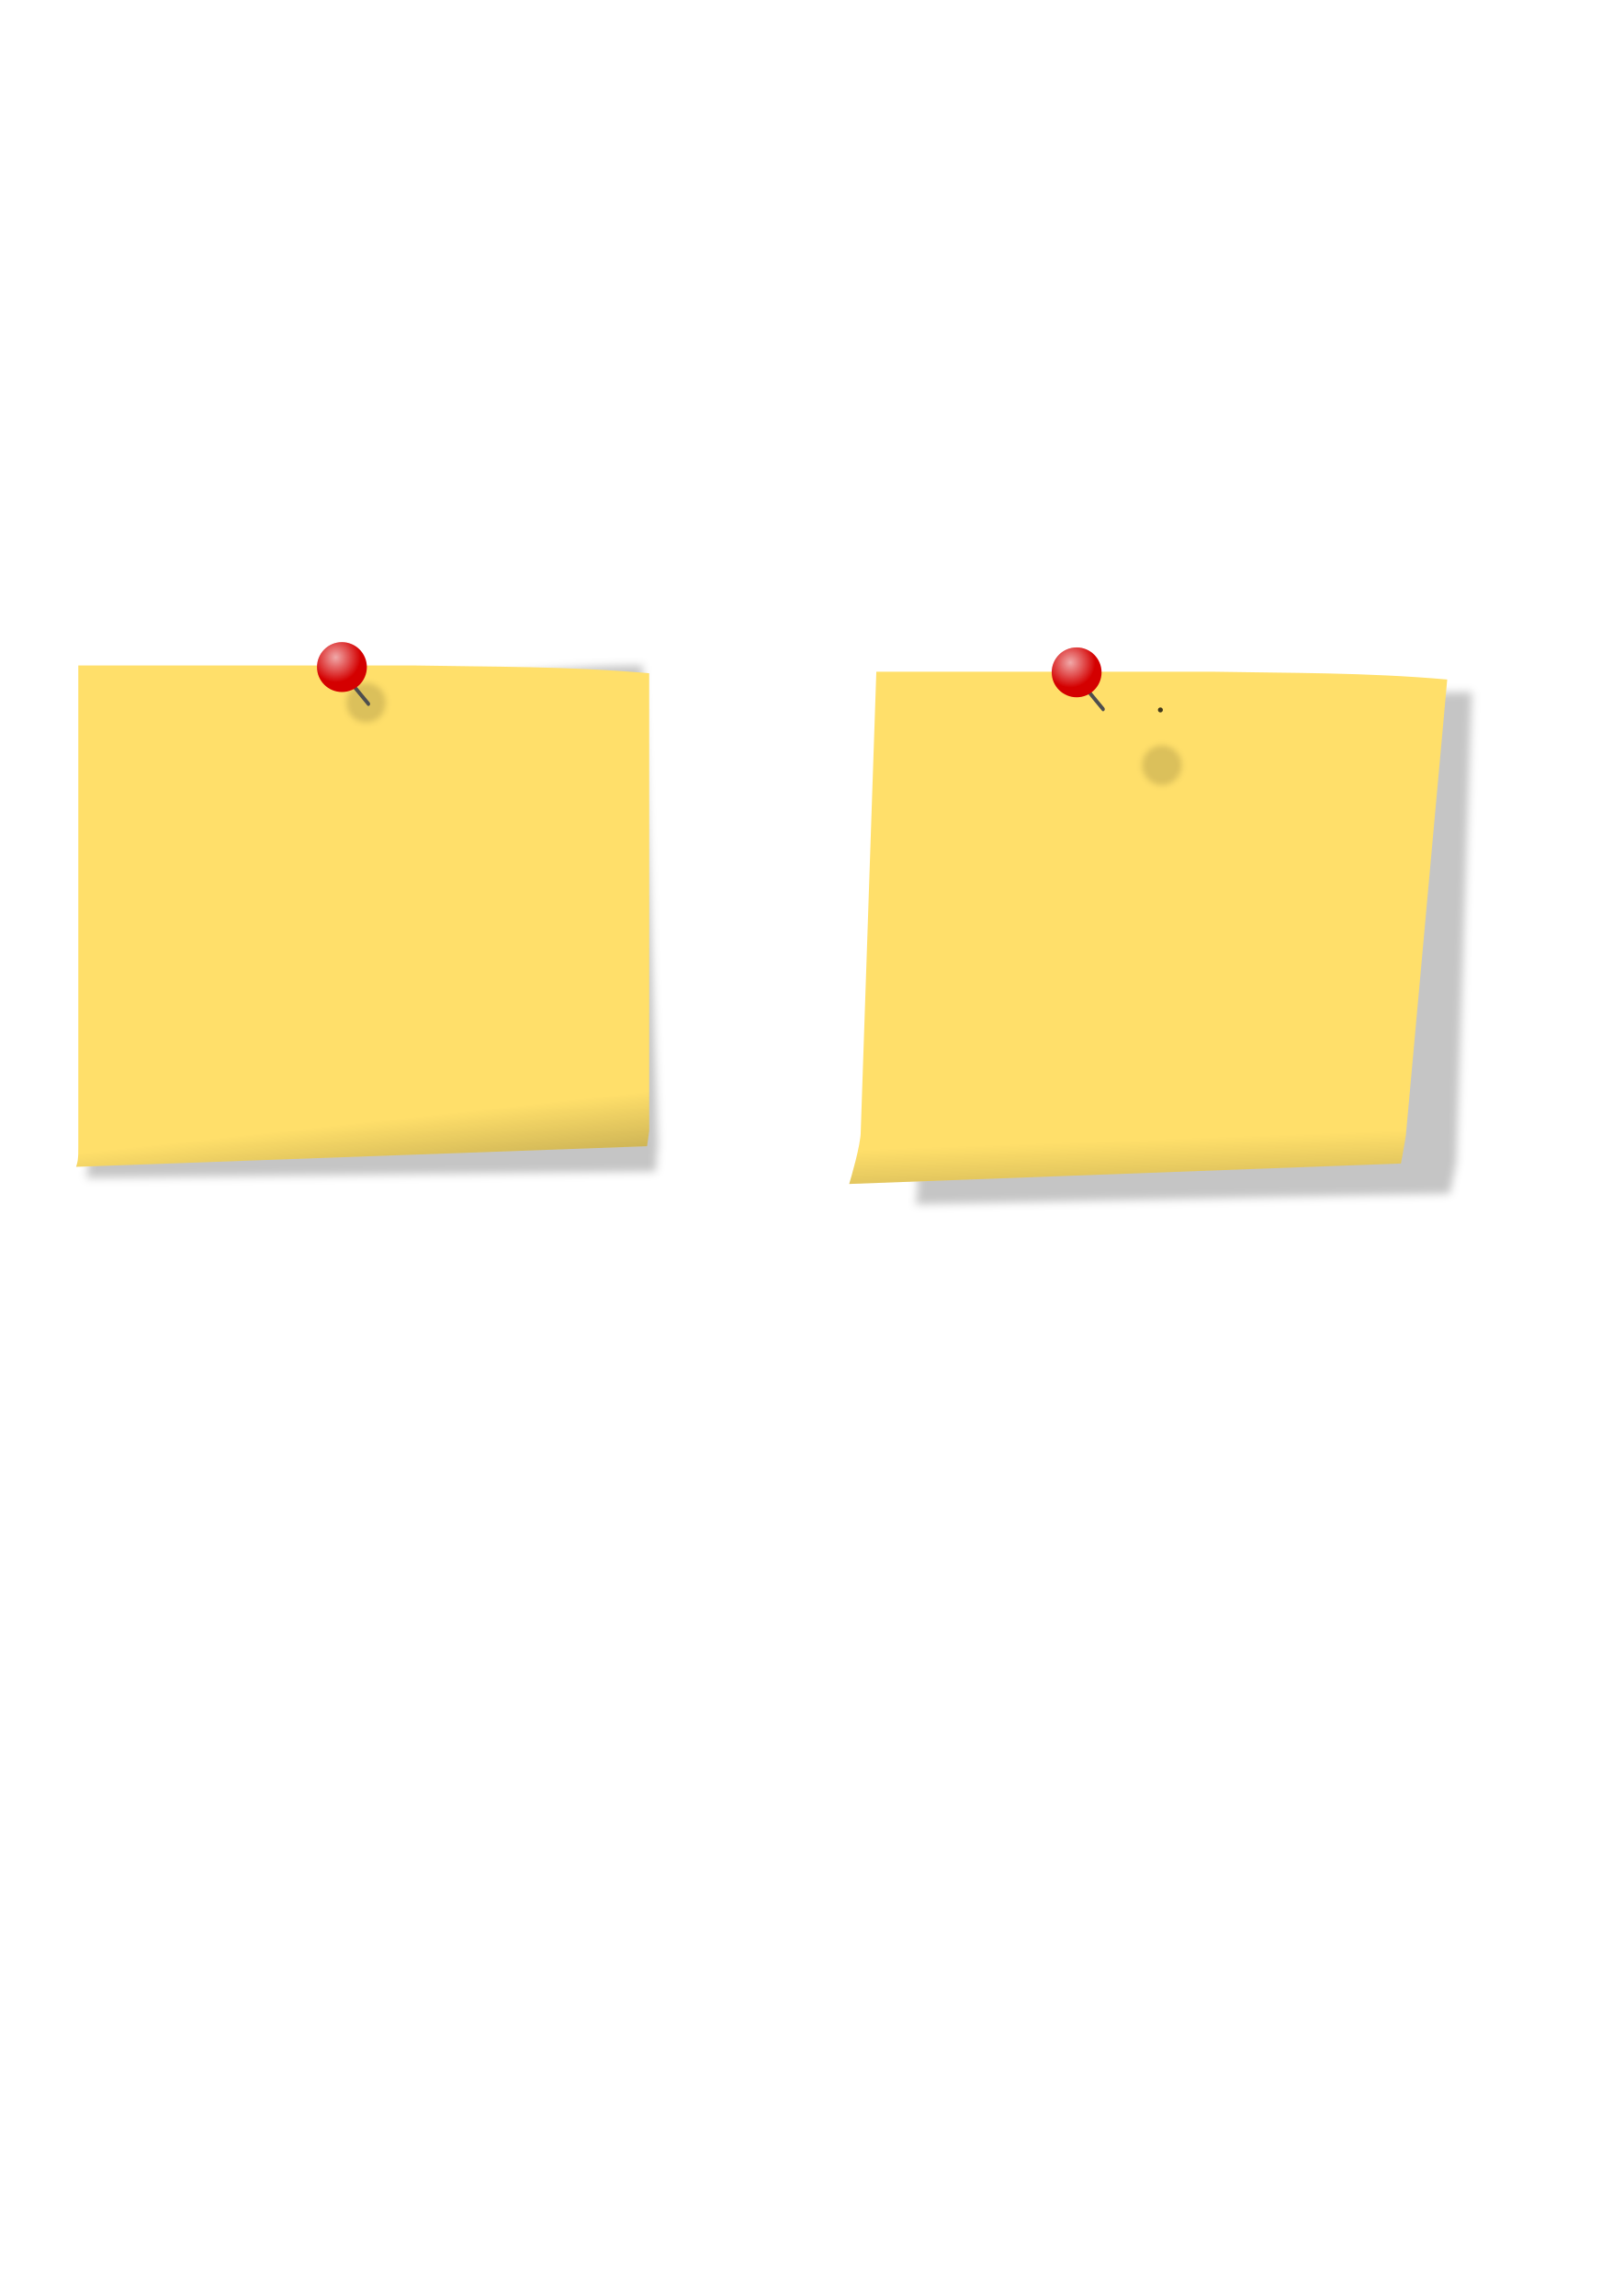
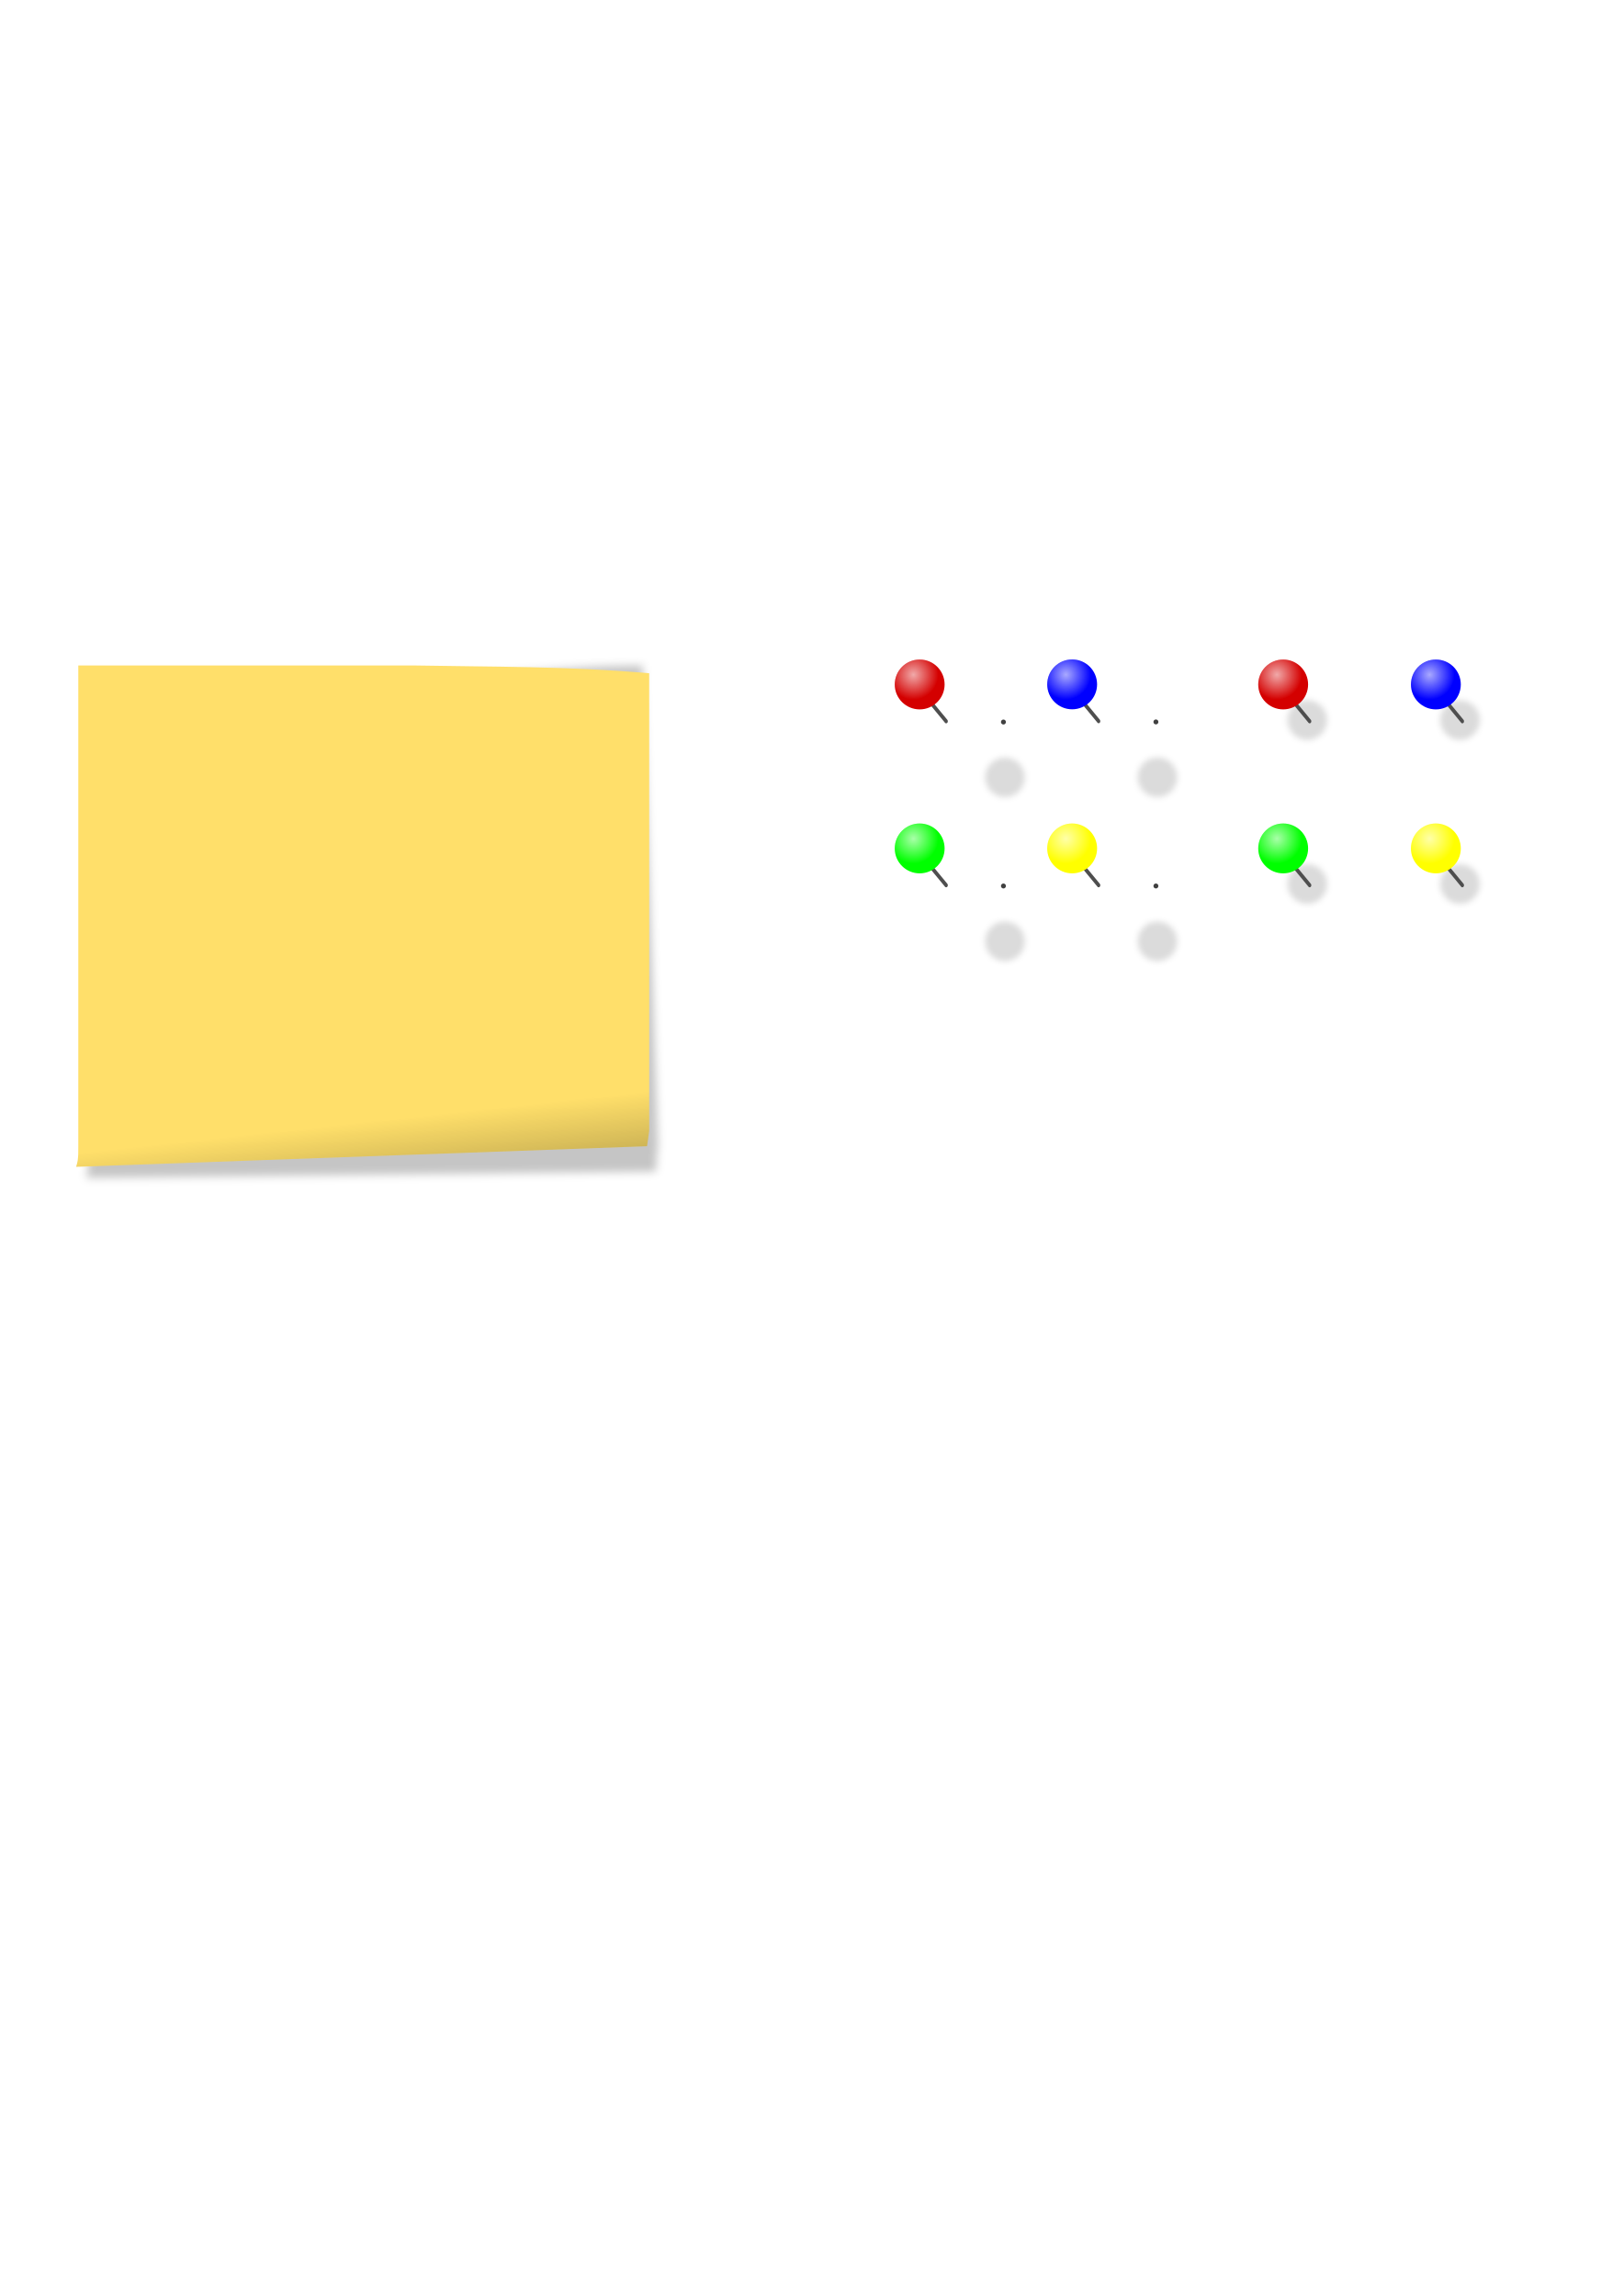
<svg xmlns="http://www.w3.org/2000/svg" xmlns:xlink="http://www.w3.org/1999/xlink" width="744.094" height="1052.362" id="svg2" version="1.1">
  <defs id="defs4">
-     <linearGradient id="linearGradient3811">
-       <stop style="stop-color:#000000;stop-opacity:1;" offset="0" id="stop3813" />
-       <stop style="stop-color:#000000;stop-opacity:0;" offset="1" id="stop3815" />
-     </linearGradient>
    <linearGradient id="linearGradient4049">
      <stop style="stop-color:#000000;stop-opacity:1;" offset="0" id="stop4051" />
      <stop style="stop-color:#000000;stop-opacity:0;" offset="1" id="stop4053" />
    </linearGradient>
    <linearGradient id="linearGradient3779">
      <stop style="stop-color:#ffffff;stop-opacity:1;" offset="0" id="stop3781" />
      <stop style="stop-color:#ffffff;stop-opacity:0;" offset="1" id="stop3783" />
    </linearGradient>
    <radialGradient xlink:href="#linearGradient3779" id="radialGradient3785" cx="420" cy="305.934" fx="420" fy="305.934" r="11.429" gradientUnits="userSpaceOnUse" />
    <clipPath clipPathUnits="userSpaceOnUse" id="clipPath3808">
      <path id="path3810" d="m 434.286,310.398 c 0,6.312 -5.117,11.429 -11.429,11.429 -6.312,0 -11.429,-5.117 -11.429,-11.429 0,-6.312 5.117,-11.429 11.429,-11.429 6.312,0 11.429,5.117 11.429,11.429 z" style="fill:#d40000;fill-opacity:1;stroke:#666666;stroke-width:0;stroke-linecap:round;stroke-linejoin:miter;stroke-miterlimit:4;stroke-opacity:1;stroke-dashoffset:0" />
    </clipPath>
    <filter id="filter3893" x="-0.186" width="1.373" y="-0.186" height="1.373">
      <feGaussianBlur stdDeviation="1.775" id="feGaussianBlur3895" />
    </filter>
    <radialGradient xlink:href="#linearGradient3779" id="radialGradient3901" gradientUnits="userSpaceOnUse" cx="420" cy="305.934" fx="420" fy="305.934" r="11.429" />
    <filter id="filter3997">
      <feGaussianBlur stdDeviation="2.112" id="feGaussianBlur3999" />
    </filter>
    <linearGradient xlink:href="#linearGradient4049" id="linearGradient4055" x1="456.429" y1="648.791" x2="442.143" y2="516.648" gradientUnits="userSpaceOnUse" gradientTransform="translate(-270.7143,-2.857143)" />
    <radialGradient xlink:href="#linearGradient3779" id="radialGradient3029" gradientUnits="userSpaceOnUse" cx="420" cy="305.934" fx="420" fy="305.934" r="11.429" />
-     <linearGradient xlink:href="#linearGradient3811" id="linearGradient3817" x1="526.429" y1="663.791" x2="521.429" y2="522.362" gradientUnits="userSpaceOnUse" />
+     <radialGradient xlink:href="#linearGradient3779" id="radialGradient3042" gradientUnits="userSpaceOnUse" cx="420" cy="305.934" fx="420" fy="305.934" r="11.429" />
+     <radialGradient xlink:href="#linearGradient3779" id="radialGradient3049" gradientUnits="userSpaceOnUse" cx="420" cy="305.934" fx="420" fy="305.934" r="11.429" />
+     <radialGradient xlink:href="#linearGradient3779" id="radialGradient3061" gradientUnits="userSpaceOnUse" cx="420" cy="305.934" fx="420" fy="305.934" r="11.429" />
+     <radialGradient xlink:href="#linearGradient3779" id="radialGradient3071" gradientUnits="userSpaceOnUse" cx="420" cy="305.934" fx="420" fy="305.934" r="11.429" />
+     <radialGradient xlink:href="#linearGradient3779" id="radialGradient3081" gradientUnits="userSpaceOnUse" cx="420" cy="305.934" fx="420" fy="305.934" r="11.429" />
+     <radialGradient xlink:href="#linearGradient3779" id="radialGradient3083" gradientUnits="userSpaceOnUse" cx="420" cy="305.934" fx="420" fy="305.934" r="11.429" />
+     <radialGradient xlink:href="#linearGradient3779" id="radialGradient3099" gradientUnits="userSpaceOnUse" cx="420" cy="305.934" fx="420" fy="305.934" r="11.429" />
+     <radialGradient xlink:href="#linearGradient3779" id="radialGradient3129" gradientUnits="userSpaceOnUse" cx="420" cy="305.934" fx="420" fy="305.934" r="11.429" />
+     <radialGradient xlink:href="#linearGradient3779" id="radialGradient3131" gradientUnits="userSpaceOnUse" cx="420" cy="305.934" fx="420" fy="305.934" r="11.429" />
+     <radialGradient xlink:href="#linearGradient3779" id="radialGradient3157" gradientUnits="userSpaceOnUse" cx="420" cy="305.934" fx="420" fy="305.934" r="11.429" />
+     <radialGradient xlink:href="#linearGradient3779" id="radialGradient3161" gradientUnits="userSpaceOnUse" cx="420" cy="305.934" fx="420" fy="305.934" r="11.429" />
+     <radialGradient xlink:href="#linearGradient3779" id="radialGradient3165" gradientUnits="userSpaceOnUse" cx="420" cy="305.934" fx="420" fy="305.934" r="11.429" />
+     <radialGradient xlink:href="#linearGradient3779" id="radialGradient3227" gradientUnits="userSpaceOnUse" cx="420" cy="305.934" fx="420" fy="305.934" r="11.429" />
+     <radialGradient xlink:href="#linearGradient3779" id="radialGradient3229" gradientUnits="userSpaceOnUse" cx="420" cy="305.934" fx="420" fy="305.934" r="11.429" />
+     <radialGradient xlink:href="#linearGradient3779" id="radialGradient3231" gradientUnits="userSpaceOnUse" cx="420" cy="305.934" fx="420" fy="305.934" r="11.429" />
+     <radialGradient xlink:href="#linearGradient3779" id="radialGradient3233" gradientUnits="userSpaceOnUse" cx="420" cy="305.934" fx="420" fy="305.934" r="11.429" />
+     <radialGradient xlink:href="#linearGradient3779" id="radialGradient3235" gradientUnits="userSpaceOnUse" cx="420" cy="305.934" fx="420" fy="305.934" r="11.429" />
+     <radialGradient xlink:href="#linearGradient3779" id="radialGradient3237" gradientUnits="userSpaceOnUse" cx="420" cy="305.934" fx="420" fy="305.934" r="11.429" />
+     <radialGradient xlink:href="#linearGradient3779" id="radialGradient3253" gradientUnits="userSpaceOnUse" cx="420" cy="305.934" fx="420" fy="305.934" r="11.429" />
+     <radialGradient xlink:href="#linearGradient3779" id="radialGradient3255" gradientUnits="userSpaceOnUse" cx="420" cy="305.934" fx="420" fy="305.934" r="11.429" />
  </defs>
  <g id="layer1">
-     <path id="path3903" d="m 40.425,310.069 0,220.723 c 0.079,5.932 -0.363,6.962 -1.01,9.073 l 261.12,-2.884 c 0.337,-2.104 0.168,-6.444 1.01,-11.745 l -7.071,-220.182 c -44.014,0.227 -64.627,5.672 -99.928,5.015 z" style="fill:#000000;fill-opacity:0.229;stroke:#666666;stroke-width:0;stroke-linecap:round;stroke-linejoin:miter;stroke-miterlimit:4;stroke-opacity:1;stroke-dashoffset:0;filter:url(#filter3997)" />
-     <path style="fill:#ffdf6a;fill-opacity:1;stroke:#666666;stroke-width:0;stroke-linecap:round;stroke-linejoin:miter;stroke-miterlimit:4;stroke-opacity:1;stroke-dashoffset:0" d="m 35.879,305.018 0,220.723 c 0.079,5.932 -0.363,6.962 -1.01,9.073 l 261.625,-9.45 c 0.337,-2.104 0.673,-4.424 1.01,-7.199 l 0,-209.576 C 259.551,305.281 225.301,305.675 190,305.018 z" id="rect2985" />
-     <path id="path3831" d="m 449.196,323.523 c 0,6.312 -5.117,11.429 -11.429,11.429 -6.312,0 -11.429,-5.117 -11.429,-11.429 0,-6.312 5.117,-11.429 11.429,-11.429 6.312,0 11.429,5.117 11.429,11.429 z" style="fill:#000000;fill-opacity:0.144;stroke:#666666;stroke-width:0;stroke-linecap:round;stroke-linejoin:miter;stroke-miterlimit:4;stroke-opacity:1;stroke-dashoffset:0;filter:url(#filter3893)" transform="matrix(0.7903964,0,0,0.7903964,-178.2423,66.383)" />
-     <path style="fill:#4e4e4e;fill-opacity:1;stroke:#666666;stroke-width:0;stroke-linecap:round;stroke-linejoin:miter;stroke-miterlimit:4;stroke-opacity:1;stroke-dashoffset:0" d="m 158.175,308.357 -1.09,1.346 11.097,13.458 c 0.036,0.066 0.079,0.124 0.127,0.176 0.138,0.149 0.328,0.243 0.527,0.243 0.43,0 0.763,-0.426 0.763,-0.949 0,-0.249 -0.07,-0.471 -0.2,-0.64 l -0.018,-0.022 -11.206,-13.613 z" id="path3814" />
-     <g id="g3897" transform="translate(-263.3036,-0.1785715)">
-       <path id="path3763" d="m 431.429,305.934 c 0,6.312 -5.117,11.429 -11.429,11.429 -6.312,0 -11.429,-5.117 -11.429,-11.429 0,-6.312 5.117,-11.429 11.429,-11.429 6.312,0 11.429,5.117 11.429,11.429 z" style="fill:#d40000;fill-opacity:1;stroke:#666666;stroke-width:0;stroke-linecap:round;stroke-linejoin:miter;stroke-miterlimit:4;stroke-opacity:1;stroke-dashoffset:0" />
-       <path clip-path="url(#clipPath3808)" transform="translate(-2.857143,-4.464286)" id="path3777" d="m 431.429,305.934 c 0,6.312 -5.117,11.429 -11.429,11.429 -6.312,0 -11.429,-5.117 -11.429,-11.429 0,-6.312 5.117,-11.429 11.429,-11.429 6.312,0 11.429,5.117 11.429,11.429 z" style="opacity:0.662;fill:url(#radialGradient3901);fill-opacity:1;stroke:#666666;stroke-width:0;stroke-linecap:round;stroke-linejoin:miter;stroke-miterlimit:4;stroke-opacity:1;stroke-dashoffset:0" />
+     <g id="g3174" transform="translate(187.8902,-7.190977)">
+       <path transform="matrix(0.7903964,0,0,0.7903964,65.20448,81.53528)" style="fill:#000000;fill-opacity:0.144;stroke:#666666;stroke-width:0;stroke-linecap:round;stroke-linejoin:miter;stroke-miterlimit:4;stroke-opacity:1;stroke-dashoffset:0;filter:url(#filter3893)" d="m 449.196,323.523 c 0,6.312 -5.117,11.429 -11.429,11.429 -6.312,0 -11.429,-5.117 -11.429,-11.429 0,-6.312 5.117,-11.429 11.429,-11.429 6.312,0 11.429,5.117 11.429,11.429 z" id="path3831" />
+       <path id="path3814" d="m 401.621,323.509 -1.09,1.346 11.097,13.458 c 0.036,0.066 0.079,0.124 0.127,0.176 0.138,0.149 0.328,0.243 0.527,0.243 0.43,0 0.763,-0.426 0.763,-0.949 0,-0.249 -0.07,-0.471 -0.2,-0.64 l -0.018,-0.022 -11.206,-13.613 z" style="fill:#4e4e4e;fill-opacity:1;stroke:#666666;stroke-width:0;stroke-linecap:round;stroke-linejoin:miter;stroke-miterlimit:4;stroke-opacity:1;stroke-dashoffset:0" />
+       <path id="path3763" d="m 411.572,320.907 c 0,6.312 -5.117,11.429 -11.429,11.429 -6.312,0 -11.429,-5.117 -11.429,-11.429 0,-6.312 5.117,-11.429 11.429,-11.429 6.312,0 11.429,5.117 11.429,11.429 z" style="fill:#d40000;fill-opacity:1;stroke:#666666;stroke-width:0;stroke-linecap:round;stroke-linejoin:miter;stroke-miterlimit:4;stroke-opacity:1;stroke-dashoffset:0" />
+       <path clip-path="url(#clipPath3808)" transform="translate(-22.71395,10.50943)" id="path3777" d="m 431.429,305.934 c 0,6.312 -5.117,11.429 -11.429,11.429 -6.312,0 -11.429,-5.117 -11.429,-11.429 0,-6.312 5.117,-11.429 11.429,-11.429 6.312,0 11.429,5.117 11.429,11.429 z" style="opacity:0.662;fill:url(#radialGradient3255);fill-opacity:1;stroke:#666666;stroke-width:0;stroke-linecap:round;stroke-linejoin:miter;stroke-miterlimit:4;stroke-opacity:1;stroke-dashoffset:0" />
    </g>
-     <path style="fill:url(#linearGradient4055);fill-opacity:1;stroke:#666666;stroke-width:0;stroke-linecap:round;stroke-linejoin:miter;stroke-miterlimit:4;stroke-opacity:1;stroke-dashoffset:0" d="m 35.879,498.799 0,26.938 c 0.079,5.932 -0.352,6.951 -1,9.062 l 261.625,-9.438 c 0.337,-2.104 0.663,-4.412 1,-7.188 l 0,-19.375 -261.625,0 z" id="path4001" />
-     <path style="fill:#000000;fill-opacity:0.229;stroke:#666666;stroke-width:0;stroke-linecap:round;stroke-linejoin:miter;stroke-miterlimit:4;stroke-opacity:1;stroke-dashoffset:0;filter:url(#filter3997)" d="m 420.425,322.212 0,220.723 c 0.079,5.932 -0.363,6.962 -1.01,9.073 l 244.957,-4.904 c 0.337,-2.104 2.189,-9.474 3.03,-14.775 l 7.071,-215.131 c -44.014,0.227 -64.627,5.672 -99.928,5.015 z" id="path3013" />
-     <path id="path3015" d="m 401.594,307.875 -7.143,210.723 c 0.079,5.932 -4.648,21.962 -5.296,24.073 l 252.851,-9.399 c 0.337,-2.104 1.936,-10.232 2.273,-13.008 l 18.94,-208.818 c -37.953,-3.309 -72.203,-2.914 -107.504,-3.571 z" style="fill:#ffdf6a;fill-opacity:1;stroke:#666666;stroke-width:0;stroke-linecap:round;stroke-linejoin:miter;stroke-miterlimit:4;stroke-opacity:1;stroke-dashoffset:0" />
-     <path transform="matrix(0.7903964,0,0,0.7903964,186.4619,95.05595)" style="fill:#000000;fill-opacity:0.144;stroke:#666666;stroke-width:0;stroke-linecap:round;stroke-linejoin:miter;stroke-miterlimit:4;stroke-opacity:1;stroke-dashoffset:0;filter:url(#filter3893)" d="m 449.196,323.523 c 0,6.312 -5.117,11.429 -11.429,11.429 -6.312,0 -11.429,-5.117 -11.429,-11.429 0,-6.312 5.117,-11.429 11.429,-11.429 6.312,0 11.429,5.117 11.429,11.429 z" id="path3017" />
-     <path id="path3019" d="m 494.869,310.775 -1.09,1.346 11.097,13.458 c 0.036,0.066 0.079,0.124 0.127,0.176 0.138,0.149 0.328,0.243 0.527,0.243 0.43,0 0.763,-0.426 0.763,-0.949 0,-0.249 -0.07,-0.471 -0.2,-0.64 l -0.018,-0.022 -11.206,-13.613 z" style="fill:#4e4e4e;fill-opacity:1;stroke:#666666;stroke-width:0;stroke-linecap:round;stroke-linejoin:miter;stroke-miterlimit:4;stroke-opacity:1;stroke-dashoffset:0" />
-     <g transform="translate(73.39114,2.239126)" id="g3021">
-       <path style="fill:#d40000;fill-opacity:1;stroke:#666666;stroke-width:0;stroke-linecap:round;stroke-linejoin:miter;stroke-miterlimit:4;stroke-opacity:1;stroke-dashoffset:0" d="m 431.429,305.934 c 0,6.312 -5.117,11.429 -11.429,11.429 -6.312,0 -11.429,-5.117 -11.429,-11.429 0,-6.312 5.117,-11.429 11.429,-11.429 6.312,0 11.429,5.117 11.429,11.429 z" id="path3023" />
-       <path style="opacity:0.662;fill:url(#radialGradient3029);fill-opacity:1;stroke:#666666;stroke-width:0;stroke-linecap:round;stroke-linejoin:miter;stroke-miterlimit:4;stroke-opacity:1;stroke-dashoffset:0" d="m 431.429,305.934 c 0,6.312 -5.117,11.429 -11.429,11.429 -6.312,0 -11.429,-5.117 -11.429,-11.429 0,-6.312 5.117,-11.429 11.429,-11.429 6.312,0 11.429,5.117 11.429,11.429 z" id="path3025" transform="translate(-2.857143,-4.464286)" clip-path="url(#clipPath3808)" />
+     <g id="g3169">
+       <path style="fill:#000000;fill-opacity:0.229;stroke:#666666;stroke-width:0;stroke-linecap:round;stroke-linejoin:miter;stroke-miterlimit:4;stroke-opacity:1;stroke-dashoffset:0;filter:url(#filter3997)" d="m 40.425,310.069 0,220.723 c 0.079,5.932 -0.363,6.962 -1.01,9.073 l 261.12,-2.884 c 0.337,-2.104 0.168,-6.444 1.01,-11.745 l -7.071,-220.182 c -44.014,0.227 -64.627,5.672 -99.928,5.015 z" id="path3903" />
+       <path id="rect2985" d="m 35.879,305.018 0,220.723 c 0.079,5.932 -0.363,6.962 -1.01,9.073 l 261.625,-9.45 c 0.337,-2.104 0.673,-4.424 1.01,-7.199 l 0,-209.576 C 259.551,305.281 225.301,305.675 190,305.018 z" style="fill:#ffdf6a;fill-opacity:1;stroke:#666666;stroke-width:0;stroke-linecap:round;stroke-linejoin:miter;stroke-miterlimit:4;stroke-opacity:1;stroke-dashoffset:0" />
+       <path id="path4001" d="m 35.879,498.799 0,26.938 c 0.079,5.932 -0.352,6.951 -1,9.062 l 261.625,-9.438 c 0.337,-2.104 0.663,-4.412 1,-7.188 l 0,-19.375 -261.625,0 z" style="fill:url(#linearGradient4055);fill-opacity:1;stroke:#666666;stroke-width:0;stroke-linecap:round;stroke-linejoin:miter;stroke-miterlimit:4;stroke-opacity:1;stroke-dashoffset:0" />
    </g>
-     <path style="fill:#000000;fill-opacity:0.75;stroke:#4e4e4e;stroke-width:0;stroke-linecap:round;stroke-linejoin:miter;stroke-miterlimit:4;stroke-opacity:1;stroke-dasharray:none;stroke-dashoffset:0" id="path3033" d="m 535.886,321.391 a 1.136,1.136 0 1 1 -2.273,0 1.136,1.136 0 1 1 2.273,0 z" transform="translate(-2.969543,4)" />
-     <path style="fill:url(#linearGradient3817);fill-opacity:1;stroke:#666666;stroke-width:0;stroke-linecap:round;stroke-linejoin:miter;stroke-miterlimit:4;stroke-opacity:1;stroke-dashoffset:0" d="M 395.219 495.219 L 394.438 518.594 C 394.516 524.525 389.804 540.545 389.156 542.656 L 642 533.281 C 642.337 531.177 643.945 523.026 644.281 520.25 L 646.562 495.219 L 395.219 495.219 z " id="path3803" />
+     <g id="g3198" transform="translate(-24.81615,-7.229863)">
+       <path id="path3017" d="m 449.196,323.523 c 0,6.312 -5.117,11.429 -11.429,11.429 -6.312,0 -11.429,-5.117 -11.429,-11.429 0,-6.312 5.117,-11.429 11.429,-11.429 6.312,0 11.429,5.117 11.429,11.429 z" style="fill:#000000;fill-opacity:0.144;stroke:#666666;stroke-width:0;stroke-linecap:round;stroke-linejoin:miter;stroke-miterlimit:4;stroke-opacity:1;stroke-dashoffset:0;filter:url(#filter3893)" transform="matrix(0.7903964,0,0,0.7903964,139.3432,107.8294)" />
+       <path style="fill:#4e4e4e;fill-opacity:1;stroke:#666666;stroke-width:0;stroke-linecap:round;stroke-linejoin:miter;stroke-miterlimit:4;stroke-opacity:1;stroke-dashoffset:0" d="m 447.751,323.548 -1.09,1.346 11.097,13.458 c 0.036,0.066 0.079,0.124 0.127,0.176 0.138,0.149 0.328,0.243 0.527,0.243 0.43,0 0.763,-0.426 0.763,-0.949 0,-0.249 -0.07,-0.471 -0.2,-0.64 l -0.018,-0.022 -11.206,-13.613 z" id="path3019" />
+       <g id="g3021" transform="translate(26.27247,15.01261)">
+         <path id="path3023" d="m 431.429,305.934 c 0,6.312 -5.117,11.429 -11.429,11.429 -6.312,0 -11.429,-5.117 -11.429,-11.429 0,-6.312 5.117,-11.429 11.429,-11.429 6.312,0 11.429,5.117 11.429,11.429 z" style="fill:#d40000;fill-opacity:1;stroke:#666666;stroke-width:0;stroke-linecap:round;stroke-linejoin:miter;stroke-miterlimit:4;stroke-opacity:1;stroke-dashoffset:0" />
+         <path clip-path="url(#clipPath3808)" transform="translate(-2.857143,-4.464286)" id="path3025" d="m 431.429,305.934 c 0,6.312 -5.117,11.429 -11.429,11.429 -6.312,0 -11.429,-5.117 -11.429,-11.429 0,-6.312 5.117,-11.429 11.429,-11.429 6.312,0 11.429,5.117 11.429,11.429 z" style="opacity:0.662;fill:url(#radialGradient3233);fill-opacity:1;stroke:#666666;stroke-width:0;stroke-linecap:round;stroke-linejoin:miter;stroke-miterlimit:4;stroke-opacity:1;stroke-dashoffset:0" />
+       </g>
+       <path transform="translate(-50.08821,16.77348)" d="m 535.886,321.391 c 0,0.628 -0.509,1.136 -1.136,1.136 -0.628,0 -1.136,-0.509 -1.136,-1.136 0,-0.628 0.509,-1.136 1.136,-1.136 0.628,0 1.136,0.509 1.136,1.136 z" id="path3033" style="fill:#000000;fill-opacity:0.75;stroke:#4e4e4e;stroke-width:0;stroke-linecap:round;stroke-linejoin:miter;stroke-miterlimit:4;stroke-opacity:1;stroke-dasharray:none;stroke-dashoffset:0" />
+     </g>
+     <g id="g3180" transform="translate(187.8902,27.96192)">
+       <path id="path3053" d="m 449.196,323.523 c 0,6.312 -5.117,11.429 -11.429,11.429 -6.312,0 -11.429,-5.117 -11.429,-11.429 0,-6.312 5.117,-11.429 11.429,-11.429 6.312,0 11.429,5.117 11.429,11.429 z" style="fill:#000000;fill-opacity:0.144;stroke:#666666;stroke-width:0;stroke-linecap:round;stroke-linejoin:miter;stroke-miterlimit:4;stroke-opacity:1;stroke-dashoffset:0;filter:url(#filter3893)" transform="matrix(0.7903964,0,0,0.7903964,65.20448,121.5353)" />
+       <path style="fill:#4e4e4e;fill-opacity:1;stroke:#666666;stroke-width:0;stroke-linecap:round;stroke-linejoin:miter;stroke-miterlimit:4;stroke-opacity:1;stroke-dashoffset:0" d="m 401.621,363.509 -1.09,1.346 11.097,13.458 c 0.036,0.066 0.079,0.124 0.127,0.176 0.138,0.149 0.328,0.243 0.527,0.243 0.43,0 0.763,-0.426 0.763,-0.949 0,-0.249 -0.07,-0.471 -0.2,-0.64 l -0.018,-0.022 -11.206,-13.613 z" id="path3055" />
+       <path style="fill:#00ff00;fill-opacity:1;stroke:#666666;stroke-width:0;stroke-linecap:round;stroke-linejoin:miter;stroke-miterlimit:4;stroke-opacity:1;stroke-dashoffset:0" d="m 411.572,360.907 c 0,6.312 -5.117,11.429 -11.429,11.429 -6.312,0 -11.429,-5.117 -11.429,-11.429 0,-6.312 5.117,-11.429 11.429,-11.429 6.312,0 11.429,5.117 11.429,11.429 z" id="path3057" />
+       <path style="opacity:0.662;fill:url(#radialGradient3253);fill-opacity:1;stroke:#666666;stroke-width:0;stroke-linecap:round;stroke-linejoin:miter;stroke-miterlimit:4;stroke-opacity:1;stroke-dashoffset:0" d="m 431.429,305.934 c 0,6.312 -5.117,11.429 -11.429,11.429 -6.312,0 -11.429,-5.117 -11.429,-11.429 0,-6.312 5.117,-11.429 11.429,-11.429 6.312,0 11.429,5.117 11.429,11.429 z" id="path3059" transform="translate(-22.71395,50.50943)" clip-path="url(#clipPath3808)" />
+     </g>
+     <g id="g3186" transform="translate(257.8712,-87.19097)">
+       <path transform="matrix(0.7903964,0,0,0.7903964,65.20448,161.5353)" style="fill:#000000;fill-opacity:0.144;stroke:#666666;stroke-width:0;stroke-linecap:round;stroke-linejoin:miter;stroke-miterlimit:4;stroke-opacity:1;stroke-dashoffset:0;filter:url(#filter3893)" d="m 449.196,323.523 c 0,6.312 -5.117,11.429 -11.429,11.429 -6.312,0 -11.429,-5.117 -11.429,-11.429 0,-6.312 5.117,-11.429 11.429,-11.429 6.312,0 11.429,5.117 11.429,11.429 z" id="path3063" />
+       <path id="path3065" d="m 401.621,403.509 -1.09,1.346 11.097,13.458 c 0.036,0.066 0.079,0.124 0.127,0.176 0.138,0.149 0.328,0.243 0.527,0.243 0.43,0 0.763,-0.426 0.763,-0.949 0,-0.249 -0.07,-0.471 -0.2,-0.64 l -0.018,-0.022 -11.206,-13.613 z" style="fill:#4e4e4e;fill-opacity:1;stroke:#666666;stroke-width:0;stroke-linecap:round;stroke-linejoin:miter;stroke-miterlimit:4;stroke-opacity:1;stroke-dashoffset:0" />
+       <path id="path3067" d="m 411.572,400.907 c 0,6.312 -5.117,11.429 -11.429,11.429 -6.312,0 -11.429,-5.117 -11.429,-11.429 0,-6.312 5.117,-11.429 11.429,-11.429 6.312,0 11.429,5.117 11.429,11.429 z" style="fill:#0000ff;fill-opacity:1;stroke:#666666;stroke-width:0;stroke-linecap:round;stroke-linejoin:miter;stroke-miterlimit:4;stroke-opacity:1;stroke-dashoffset:0" />
+       <path clip-path="url(#clipPath3808)" transform="translate(-22.71395,90.50943)" id="path3069" d="m 431.429,305.934 c 0,6.312 -5.117,11.429 -11.429,11.429 -6.312,0 -11.429,-5.117 -11.429,-11.429 0,-6.312 5.117,-11.429 11.429,-11.429 6.312,0 11.429,5.117 11.429,11.429 z" style="opacity:0.662;fill:url(#radialGradient3237);fill-opacity:1;stroke:#666666;stroke-width:0;stroke-linecap:round;stroke-linejoin:miter;stroke-miterlimit:4;stroke-opacity:1;stroke-dashoffset:0" />
+     </g>
+     <g id="g3192" transform="translate(257.8712,-52.03808)">
+       <path id="path3073" d="m 449.196,323.523 c 0,6.312 -5.117,11.429 -11.429,11.429 -6.312,0 -11.429,-5.117 -11.429,-11.429 0,-6.312 5.117,-11.429 11.429,-11.429 6.312,0 11.429,5.117 11.429,11.429 z" style="fill:#000000;fill-opacity:0.144;stroke:#666666;stroke-width:0;stroke-linecap:round;stroke-linejoin:miter;stroke-miterlimit:4;stroke-opacity:1;stroke-dashoffset:0;filter:url(#filter3893)" transform="matrix(0.7903964,0,0,0.7903964,65.20448,201.5353)" />
+       <path style="fill:#4e4e4e;fill-opacity:1;stroke:#666666;stroke-width:0;stroke-linecap:round;stroke-linejoin:miter;stroke-miterlimit:4;stroke-opacity:1;stroke-dashoffset:0" d="m 401.621,443.509 -1.09,1.346 11.097,13.458 c 0.036,0.066 0.079,0.124 0.127,0.176 0.138,0.149 0.328,0.243 0.527,0.243 0.43,0 0.763,-0.426 0.763,-0.949 0,-0.249 -0.07,-0.471 -0.2,-0.64 l -0.018,-0.022 -11.206,-13.613 z" id="path3075" />
+       <path style="fill:#ffff00;fill-opacity:1;stroke:#666666;stroke-width:0;stroke-linecap:round;stroke-linejoin:miter;stroke-miterlimit:4;stroke-opacity:1;stroke-dashoffset:0" d="m 411.572,440.907 c 0,6.312 -5.117,11.429 -11.429,11.429 -6.312,0 -11.429,-5.117 -11.429,-11.429 0,-6.312 5.117,-11.429 11.429,-11.429 6.312,0 11.429,5.117 11.429,11.429 z" id="path3077" />
+       <path style="opacity:0.662;fill:url(#radialGradient3235);fill-opacity:1;stroke:#666666;stroke-width:0;stroke-linecap:round;stroke-linejoin:miter;stroke-miterlimit:4;stroke-opacity:1;stroke-dashoffset:0" d="m 431.429,305.934 c 0,6.312 -5.117,11.429 -11.429,11.429 -6.312,0 -11.429,-5.117 -11.429,-11.429 0,-6.312 5.117,-11.429 11.429,-11.429 6.312,0 11.429,5.117 11.429,11.429 z" id="path3079" transform="translate(-22.71395,130.5094)" clip-path="url(#clipPath3808)" />
+     </g>
+     <g id="g3206" transform="translate(-24.81615,-12.07697)">
+       <path transform="matrix(0.7903964,0,0,0.7903964,139.3432,187.8294)" style="fill:#000000;fill-opacity:0.144;stroke:#666666;stroke-width:0;stroke-linecap:round;stroke-linejoin:miter;stroke-miterlimit:4;stroke-opacity:1;stroke-dashoffset:0;filter:url(#filter3893)" d="m 449.196,323.523 c 0,6.312 -5.117,11.429 -11.429,11.429 -6.312,0 -11.429,-5.117 -11.429,-11.429 0,-6.312 5.117,-11.429 11.429,-11.429 6.312,0 11.429,5.117 11.429,11.429 z" id="path3087" />
+       <path id="path3089" d="m 447.751,403.548 -1.09,1.346 11.097,13.458 c 0.036,0.066 0.079,0.124 0.127,0.176 0.138,0.149 0.328,0.243 0.527,0.243 0.43,0 0.763,-0.426 0.763,-0.949 0,-0.249 -0.07,-0.471 -0.2,-0.64 l -0.018,-0.022 -11.206,-13.613 z" style="fill:#4e4e4e;fill-opacity:1;stroke:#666666;stroke-width:0;stroke-linecap:round;stroke-linejoin:miter;stroke-miterlimit:4;stroke-opacity:1;stroke-dashoffset:0" />
+       <path id="path3093" d="m 457.701,400.946 c 0,6.312 -5.117,11.429 -11.429,11.429 -6.312,0 -11.429,-5.117 -11.429,-11.429 0,-6.312 5.117,-11.429 11.429,-11.429 6.312,0 11.429,5.117 11.429,11.429 z" style="fill:#00ff00;fill-opacity:1;stroke:#666666;stroke-width:0;stroke-linecap:round;stroke-linejoin:miter;stroke-miterlimit:4;stroke-opacity:1;stroke-dashoffset:0" />
+       <path clip-path="url(#clipPath3808)" transform="translate(23.41532,90.54832)" id="path3095" d="m 431.429,305.934 c 0,6.312 -5.117,11.429 -11.429,11.429 -6.312,0 -11.429,-5.117 -11.429,-11.429 0,-6.312 5.117,-11.429 11.429,-11.429 6.312,0 11.429,5.117 11.429,11.429 z" style="opacity:0.662;fill:url(#radialGradient3231);fill-opacity:1;stroke:#666666;stroke-width:0;stroke-linecap:round;stroke-linejoin:miter;stroke-miterlimit:4;stroke-opacity:1;stroke-dashoffset:0" />
+       <path style="fill:#000000;fill-opacity:0.75;stroke:#4e4e4e;stroke-width:0;stroke-linecap:round;stroke-linejoin:miter;stroke-miterlimit:4;stroke-opacity:1;stroke-dasharray:none;stroke-dashoffset:0" id="path3097" d="m 535.886,321.391 c 0,0.628 -0.509,1.136 -1.136,1.136 -0.628,0 -1.136,-0.509 -1.136,-1.136 0,-0.628 0.509,-1.136 1.136,-1.136 0.628,0 1.136,0.509 1.136,1.136 z" transform="translate(-50.08821,96.77348)" />
+     </g>
+     <g id="g3220" transform="translate(-16.94155,-7.27286)">
+       <path transform="matrix(0.7903964,0,0,0.7903964,201.3432,107.8294)" style="fill:#000000;fill-opacity:0.144;stroke:#666666;stroke-width:0;stroke-linecap:round;stroke-linejoin:miter;stroke-miterlimit:4;stroke-opacity:1;stroke-dashoffset:0;filter:url(#filter3893)" d="m 449.196,323.523 c 0,6.312 -5.117,11.429 -11.429,11.429 -6.312,0 -11.429,-5.117 -11.429,-11.429 0,-6.312 5.117,-11.429 11.429,-11.429 6.312,0 11.429,5.117 11.429,11.429 z" id="path3103" />
+       <path id="path3105" d="m 509.751,323.548 -1.09,1.346 11.097,13.458 c 0.036,0.066 0.079,0.124 0.127,0.176 0.138,0.149 0.328,0.243 0.527,0.243 0.43,0 0.763,-0.426 0.763,-0.949 0,-0.249 -0.07,-0.471 -0.2,-0.64 l -0.018,-0.022 -11.206,-13.613 z" style="fill:#4e4e4e;fill-opacity:1;stroke:#666666;stroke-width:0;stroke-linecap:round;stroke-linejoin:miter;stroke-miterlimit:4;stroke-opacity:1;stroke-dashoffset:0" />
+       <path id="path3109" d="m 519.701,320.946 c 0,6.312 -5.117,11.429 -11.429,11.429 -6.312,0 -11.429,-5.117 -11.429,-11.429 0,-6.312 5.117,-11.429 11.429,-11.429 6.312,0 11.429,5.117 11.429,11.429 z" style="fill:#0000ff;fill-opacity:1;stroke:#666666;stroke-width:0;stroke-linecap:round;stroke-linejoin:miter;stroke-miterlimit:4;stroke-opacity:1;stroke-dashoffset:0" />
+       <path clip-path="url(#clipPath3808)" transform="translate(85.41532,10.54832)" id="path3111" d="m 431.429,305.934 c 0,6.312 -5.117,11.429 -11.429,11.429 -6.312,0 -11.429,-5.117 -11.429,-11.429 0,-6.312 5.117,-11.429 11.429,-11.429 6.312,0 11.429,5.117 11.429,11.429 z" style="opacity:0.662;fill:url(#radialGradient3227);fill-opacity:1;stroke:#666666;stroke-width:0;stroke-linecap:round;stroke-linejoin:miter;stroke-miterlimit:4;stroke-opacity:1;stroke-dashoffset:0" />
+       <path style="fill:#000000;fill-opacity:0.75;stroke:#4e4e4e;stroke-width:0;stroke-linecap:round;stroke-linejoin:miter;stroke-miterlimit:4;stroke-opacity:1;stroke-dasharray:none;stroke-dashoffset:0" id="path3113" d="m 535.886,321.391 c 0,0.628 -0.509,1.136 -1.136,1.136 -0.628,0 -1.136,-0.509 -1.136,-1.136 0,-0.628 0.509,-1.136 1.136,-1.136 0.628,0 1.136,0.509 1.136,1.136 z" transform="translate(11.91179,16.77348)" />
+     </g>
+     <g id="g3213" transform="translate(-16.94155,-12.07697)">
+       <path id="path3117" d="m 449.196,323.523 c 0,6.312 -5.117,11.429 -11.429,11.429 -6.312,0 -11.429,-5.117 -11.429,-11.429 0,-6.312 5.117,-11.429 11.429,-11.429 6.312,0 11.429,5.117 11.429,11.429 z" style="fill:#000000;fill-opacity:0.144;stroke:#666666;stroke-width:0;stroke-linecap:round;stroke-linejoin:miter;stroke-miterlimit:4;stroke-opacity:1;stroke-dashoffset:0;filter:url(#filter3893)" transform="matrix(0.7903964,0,0,0.7903964,201.3432,187.8294)" />
+       <path style="fill:#4e4e4e;fill-opacity:1;stroke:#666666;stroke-width:0;stroke-linecap:round;stroke-linejoin:miter;stroke-miterlimit:4;stroke-opacity:1;stroke-dashoffset:0" d="m 509.751,403.548 -1.09,1.346 11.097,13.458 c 0.036,0.066 0.079,0.124 0.127,0.176 0.138,0.149 0.328,0.243 0.527,0.243 0.43,0 0.763,-0.426 0.763,-0.949 0,-0.249 -0.07,-0.471 -0.2,-0.64 l -0.018,-0.022 -11.206,-13.613 z" id="path3119" />
+       <path style="fill:#ffff00;fill-opacity:1;stroke:#666666;stroke-width:0;stroke-linecap:round;stroke-linejoin:miter;stroke-miterlimit:4;stroke-opacity:1;stroke-dashoffset:0" d="m 519.701,400.946 c 0,6.312 -5.117,11.429 -11.429,11.429 -6.312,0 -11.429,-5.117 -11.429,-11.429 0,-6.312 5.117,-11.429 11.429,-11.429 6.312,0 11.429,5.117 11.429,11.429 z" id="path3123" />
+       <path style="opacity:0.662;fill:url(#radialGradient3229);fill-opacity:1;stroke:#666666;stroke-width:0;stroke-linecap:round;stroke-linejoin:miter;stroke-miterlimit:4;stroke-opacity:1;stroke-dashoffset:0" d="m 431.429,305.934 c 0,6.312 -5.117,11.429 -11.429,11.429 -6.312,0 -11.429,-5.117 -11.429,-11.429 0,-6.312 5.117,-11.429 11.429,-11.429 6.312,0 11.429,5.117 11.429,11.429 z" id="path3125" transform="translate(85.41532,90.54832)" clip-path="url(#clipPath3808)" />
+       <path transform="translate(11.91179,96.77348)" d="m 535.886,321.391 c 0,0.628 -0.509,1.136 -1.136,1.136 -0.628,0 -1.136,-0.509 -1.136,-1.136 0,-0.628 0.509,-1.136 1.136,-1.136 0.628,0 1.136,0.509 1.136,1.136 z" id="path3127" style="fill:#000000;fill-opacity:0.75;stroke:#4e4e4e;stroke-width:0;stroke-linecap:round;stroke-linejoin:miter;stroke-miterlimit:4;stroke-opacity:1;stroke-dasharray:none;stroke-dashoffset:0" />
+     </g>
  </g>
</svg>
